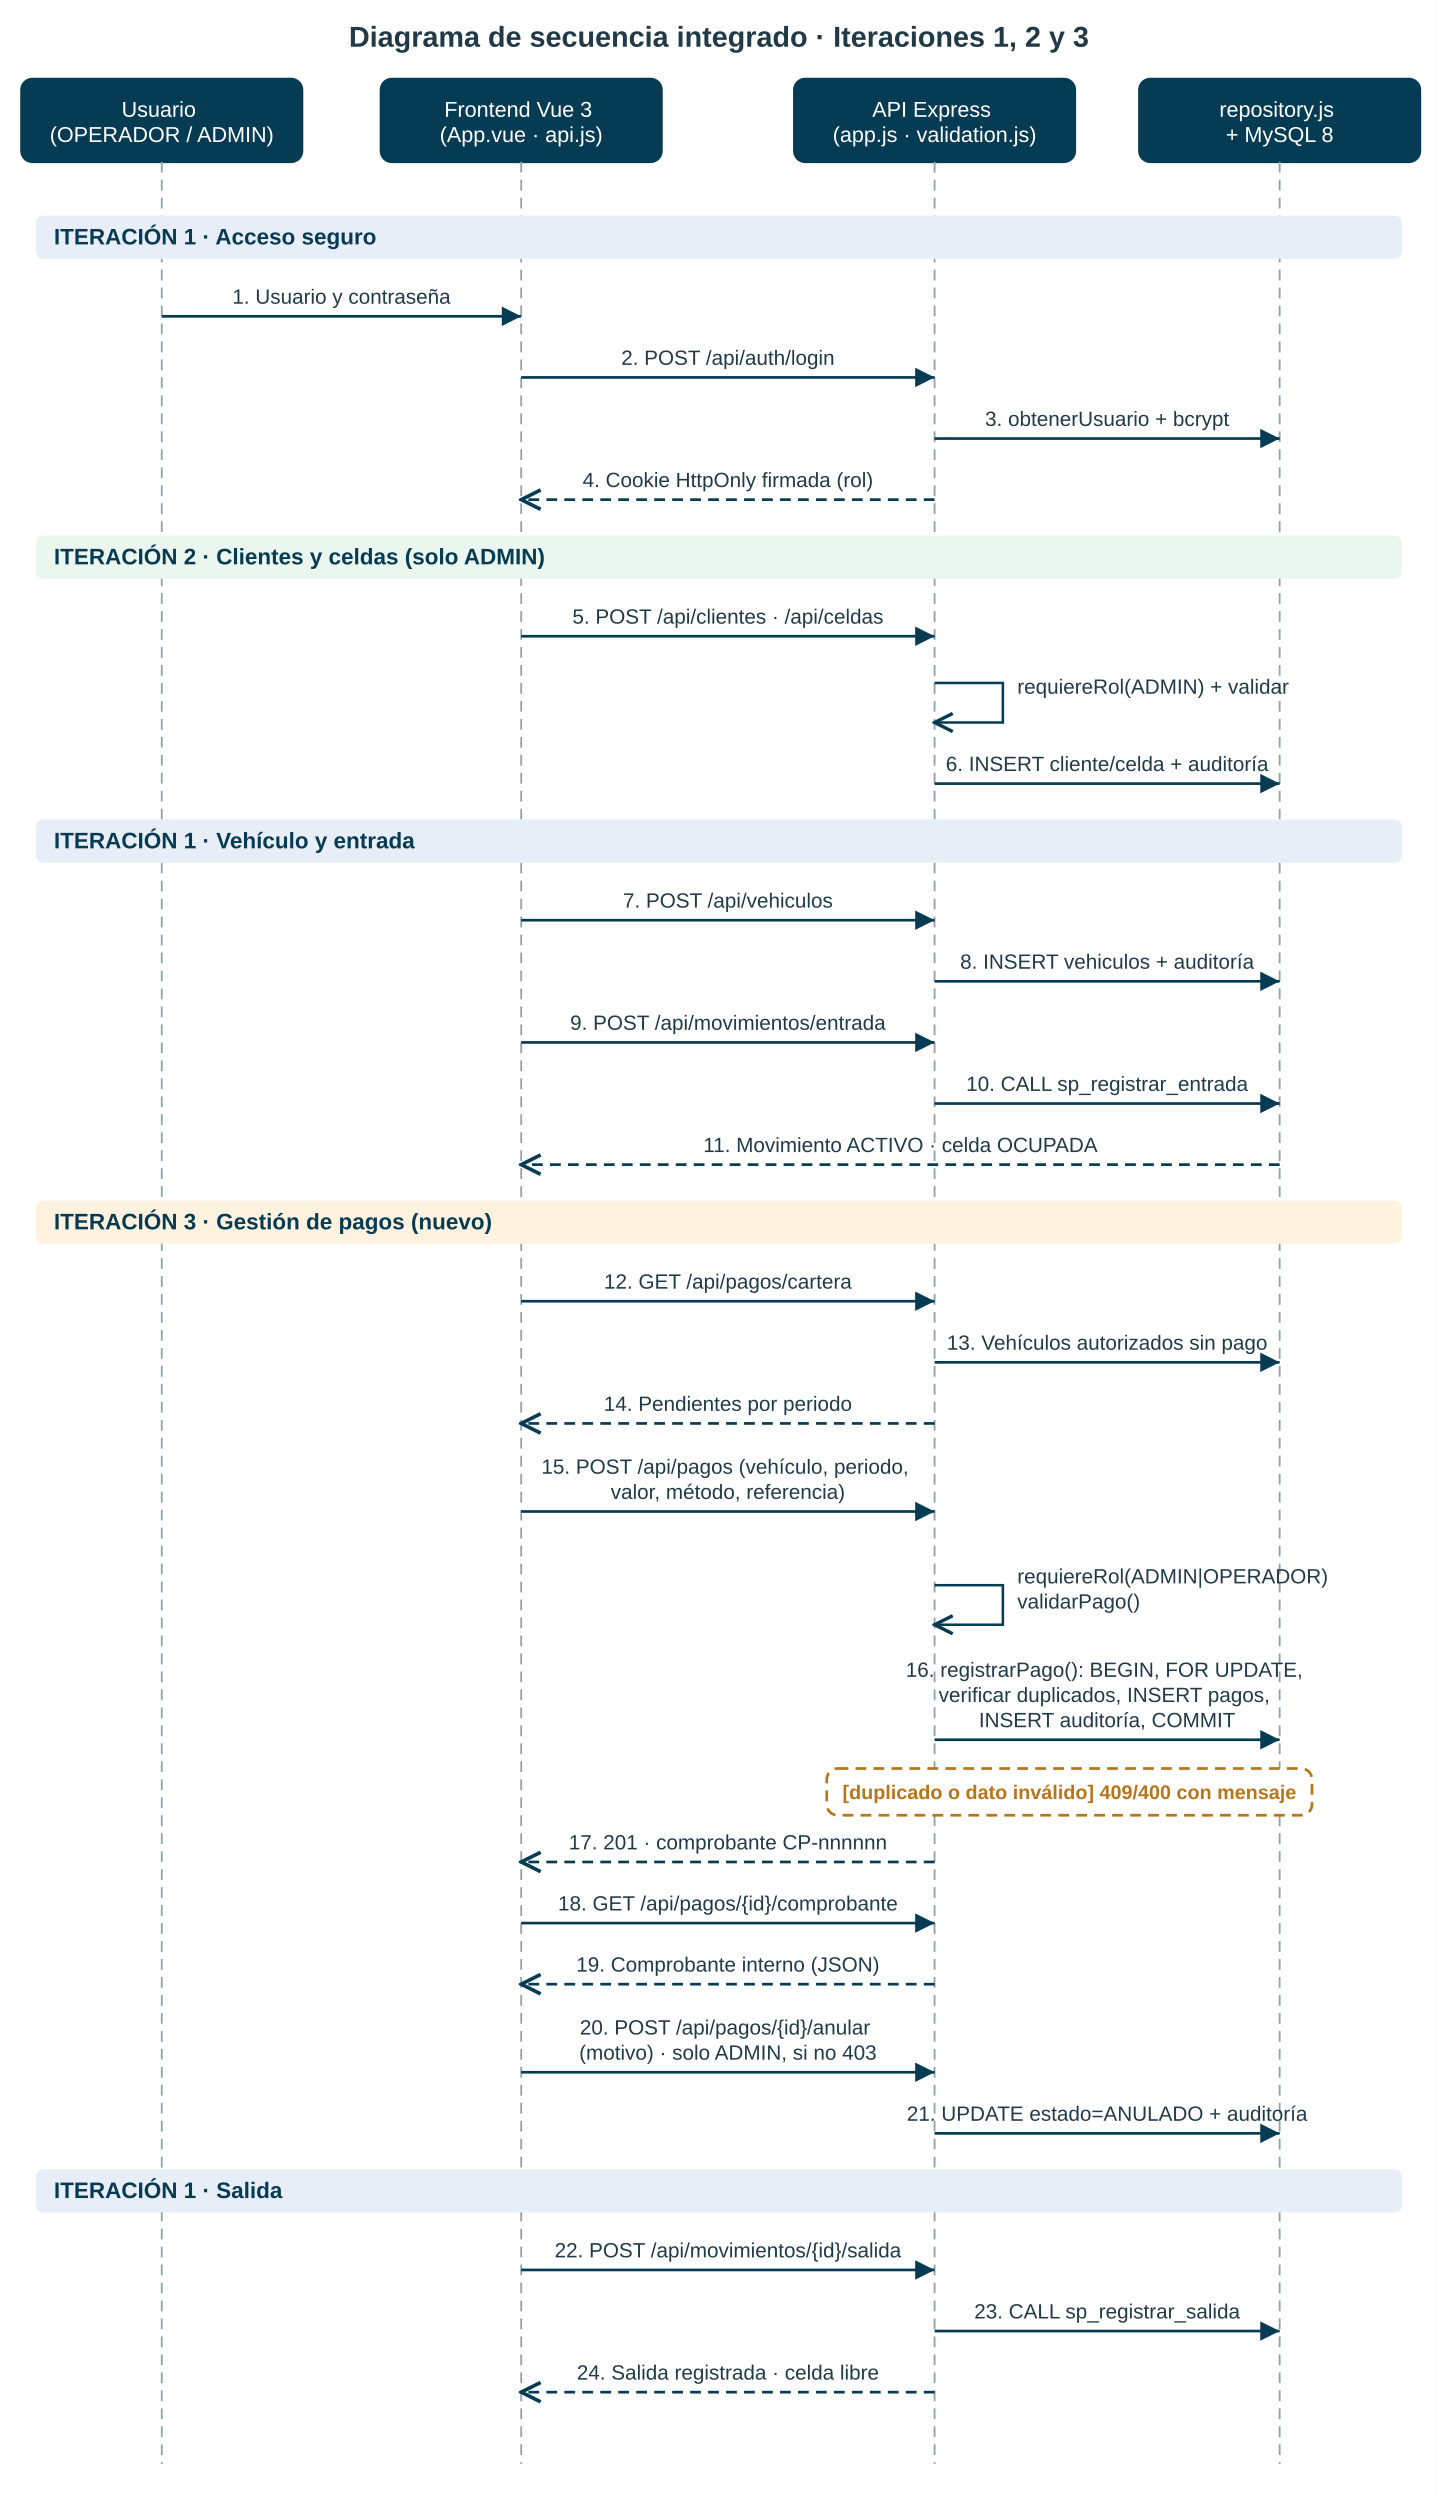
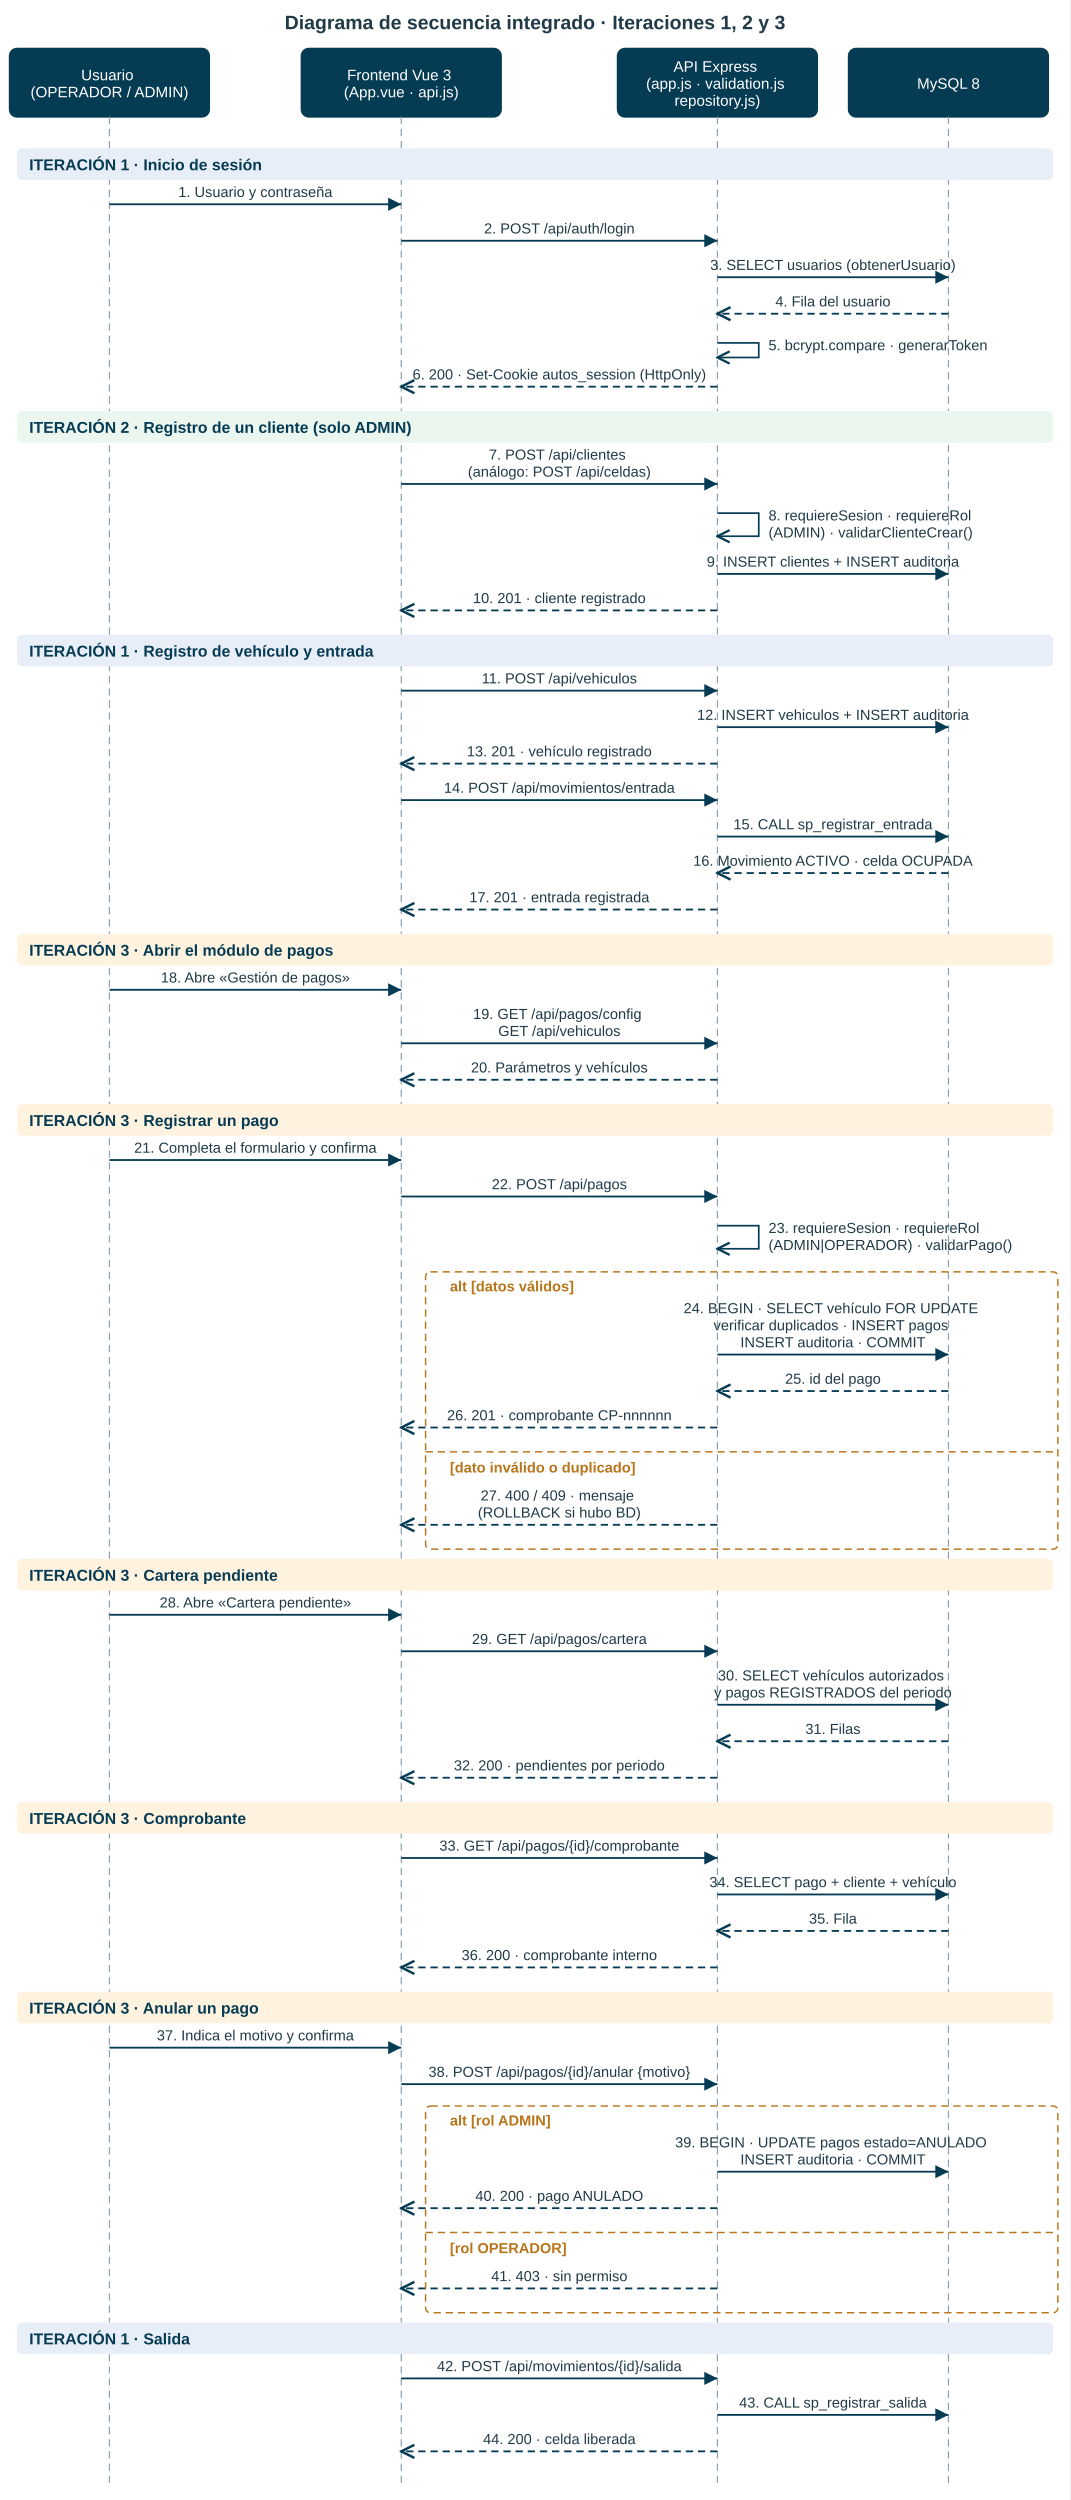
- <svg xmlns="http://www.w3.org/2000/svg" viewBox="0 0 800 1391" width="800" height="1391" font-family="Arial, Helvetica, sans-serif">
+ <svg xmlns="http://www.w3.org/2000/svg" viewBox="0 0 880 2056" width="880" height="2056" font-family="Arial, Helvetica, sans-serif">
  <defs>
    <marker id="open" viewBox="0 0 10 10" refX="9" refY="5" markerWidth="9" markerHeight="9" orient="auto">
      <path d="M1 1 L9 5 L1 9" fill="none" stroke="#063b54" stroke-width="1.5" />
    </marker>
    <marker id="solid" viewBox="0 0 10 10" refX="9" refY="5" markerWidth="9" markerHeight="9" orient="auto">
      <path d="M1 1 L9 5 L1 9 z" fill="#063b54" />
    </marker>
-     <marker id="tri" viewBox="0 0 12 12" refX="11" refY="6" markerWidth="11" markerHeight="11" orient="auto">
+     <marker id="tri" viewBox="0 0 12 12" refX="11" refY="6" markerWidth="12" markerHeight="12" orient="auto">
      <path d="M1 1 L11 6 L1 11 z" fill="#fff" stroke="#063b54" stroke-width="1.5" />
    </marker>
+     <marker id="amb" viewBox="0 0 10 10" refX="9" refY="5" markerWidth="9" markerHeight="9" orient="auto">
+       <path d="M1 1 L9 5 L1 9" fill="none" stroke="#b8751a" stroke-width="1.5" />
+     </marker>
  </defs>
-   <rect width="800" height="1391" fill="#fff" />
-   <text x="400" y="26" text-anchor="middle" font-size="16" font-weight="700" fill="#203a47">
-     <tspan x="400" dy="0">Diagrama de secuencia integrado · Iteraciones 1, 2 y 3</tspan>
-   </text>
-   <rect x="12" y="44" width="156" height="46" rx="6" fill="#063b54" stroke="#063b54" stroke-width="1.5" />
-   <text x="90" y="65" text-anchor="middle" font-size="12" font-weight="400" fill="#fff">
+   <rect width="880" height="2056" fill="#fff" />
+   <text x="440" y="24" text-anchor="middle" font-size="16" font-weight="700" fill="#203a47">
+     <tspan x="440" dy="0">Diagrama de secuencia integrado · Iteraciones 1, 2 y 3</tspan>
+   </text>
+   <rect x="8" y="40" width="164" height="56" rx="6" fill="#063b54" stroke="#063b54" stroke-width="1.5" />
+   <text x="90" y="66" text-anchor="middle" font-size="12.5" font-weight="400" fill="#fff">
    <tspan x="90" dy="0">Usuario</tspan>
    <tspan x="90" dy="14">(OPERADOR / ADMIN)</tspan>
  </text>
-   <rect x="212" y="44" width="156" height="46" rx="6" fill="#063b54" stroke="#063b54" stroke-width="1.5" />
-   <text x="290" y="65" text-anchor="middle" font-size="12" font-weight="400" fill="#fff">
-     <tspan x="290" dy="0">Frontend Vue 3</tspan>
-     <tspan x="290" dy="14">(App.vue · api.js)</tspan>
-   </text>
-   <rect x="442" y="44" width="156" height="46" rx="6" fill="#063b54" stroke="#063b54" stroke-width="1.5" />
-   <text x="520" y="65" text-anchor="middle" font-size="12" font-weight="400" fill="#fff">
-     <tspan x="520" dy="0">API Express</tspan>
-     <tspan x="520" dy="14">(app.js · validation.js)</tspan>
-   </text>
-   <rect x="634" y="44" width="156" height="46" rx="6" fill="#063b54" stroke="#063b54" stroke-width="1.5" />
-   <text x="712" y="65" text-anchor="middle" font-size="12" font-weight="400" fill="#fff">
-     <tspan x="712" dy="0">repository.js</tspan>
-     <tspan x="712" dy="14">+ MySQL 8</tspan>
-   </text>
-   <line x1="90" y1="90" x2="90" y2="1371" stroke="#8da2ae" stroke-width="1" stroke-dasharray="6 4" />
-   <line x1="290" y1="90" x2="290" y2="1371" stroke="#8da2ae" stroke-width="1" stroke-dasharray="6 4" />
-   <line x1="520" y1="90" x2="520" y2="1371" stroke="#8da2ae" stroke-width="1" stroke-dasharray="6 4" />
-   <line x1="712" y1="90" x2="712" y2="1371" stroke="#8da2ae" stroke-width="1" stroke-dasharray="6 4" />
-   <rect x="20" y="120" width="760" height="24" rx="4" fill="#e8eef7" stroke="none" stroke-width="1.5" />
-   <text x="30" y="136" text-anchor="start" font-size="12.5" font-weight="700" fill="#063b54">
-     <tspan x="30" dy="0">ITERACIÓN 1 · Acceso seguro</tspan>
-   </text>
-   <line x1="90" y1="176" x2="290" y2="176" stroke="#063b54" stroke-width="1.5" marker-end="url(#solid)" />
-   <text x="190" y="169" text-anchor="middle" font-size="11.5" font-weight="400" fill="#203a47">
-     <tspan x="190" dy="0">1. Usuario y contraseña</tspan>
-   </text>
-   <line x1="290" y1="210" x2="520" y2="210" stroke="#063b54" stroke-width="1.5" marker-end="url(#solid)" />
-   <text x="405" y="203" text-anchor="middle" font-size="11.5" font-weight="400" fill="#203a47">
-     <tspan x="405" dy="0">2. POST /api/auth/login</tspan>
-   </text>
-   <line x1="520" y1="244" x2="712" y2="244" stroke="#063b54" stroke-width="1.5" marker-end="url(#solid)" />
-   <text x="616" y="237" text-anchor="middle" font-size="11.5" font-weight="400" fill="#203a47">
-     <tspan x="616" dy="0">3. obtenerUsuario + bcrypt</tspan>
-   </text>
-   <line x1="520" y1="278" x2="290" y2="278" stroke="#063b54" stroke-width="1.5" stroke-dasharray="6 4" marker-end="url(#open)" />
-   <text x="405" y="271" text-anchor="middle" font-size="11.5" font-weight="400" fill="#203a47">
-     <tspan x="405" dy="0">4. Cookie HttpOnly firmada (rol)</tspan>
-   </text>
-   <rect x="20" y="298" width="760" height="24" rx="4" fill="#eaf6ee" stroke="none" stroke-width="1.5" />
-   <text x="30" y="314" text-anchor="start" font-size="12.5" font-weight="700" fill="#063b54">
-     <tspan x="30" dy="0">ITERACIÓN 2 · Clientes y celdas (solo ADMIN)</tspan>
-   </text>
-   <line x1="290" y1="354" x2="520" y2="354" stroke="#063b54" stroke-width="1.5" marker-end="url(#solid)" />
-   <text x="405" y="347" text-anchor="middle" font-size="11.5" font-weight="400" fill="#203a47">
-     <tspan x="405" dy="0">5. POST /api/clientes · /api/celdas</tspan>
-   </text>
-   <path d="M520 380 h38 v22 h-38" fill="none" stroke="#063b54" stroke-width="1.4" marker-end="url(#open)" />
-   <text x="566" y="386" text-anchor="start" font-size="11.5" font-weight="400" fill="#203a47">
-     <tspan x="566" dy="0">requiereRol(ADMIN) + validar</tspan>
-   </text>
-   <line x1="520" y1="436" x2="712" y2="436" stroke="#063b54" stroke-width="1.5" marker-end="url(#solid)" />
-   <text x="616" y="429" text-anchor="middle" font-size="11.5" font-weight="400" fill="#203a47">
-     <tspan x="616" dy="0">6. INSERT cliente/celda + auditoría</tspan>
-   </text>
-   <rect x="20" y="456" width="760" height="24" rx="4" fill="#e8eef7" stroke="none" stroke-width="1.5" />
-   <text x="30" y="472" text-anchor="start" font-size="12.5" font-weight="700" fill="#063b54">
-     <tspan x="30" dy="0">ITERACIÓN 1 · Vehículo y entrada</tspan>
-   </text>
-   <line x1="290" y1="512" x2="520" y2="512" stroke="#063b54" stroke-width="1.5" marker-end="url(#solid)" />
-   <text x="405" y="505" text-anchor="middle" font-size="11.5" font-weight="400" fill="#203a47">
-     <tspan x="405" dy="0">7. POST /api/vehiculos</tspan>
-   </text>
-   <line x1="520" y1="546" x2="712" y2="546" stroke="#063b54" stroke-width="1.5" marker-end="url(#solid)" />
-   <text x="616" y="539" text-anchor="middle" font-size="11.5" font-weight="400" fill="#203a47">
-     <tspan x="616" dy="0">8. INSERT vehiculos + auditoría</tspan>
-   </text>
-   <line x1="290" y1="580" x2="520" y2="580" stroke="#063b54" stroke-width="1.5" marker-end="url(#solid)" />
-   <text x="405" y="573" text-anchor="middle" font-size="11.5" font-weight="400" fill="#203a47">
-     <tspan x="405" dy="0">9. POST /api/movimientos/entrada</tspan>
-   </text>
-   <line x1="520" y1="614" x2="712" y2="614" stroke="#063b54" stroke-width="1.5" marker-end="url(#solid)" />
-   <text x="616" y="607" text-anchor="middle" font-size="11.5" font-weight="400" fill="#203a47">
-     <tspan x="616" dy="0">10. CALL sp_registrar_entrada</tspan>
-   </text>
-   <line x1="712" y1="648" x2="290" y2="648" stroke="#063b54" stroke-width="1.5" stroke-dasharray="6 4" marker-end="url(#open)" />
-   <text x="501" y="641" text-anchor="middle" font-size="11.5" font-weight="400" fill="#203a47">
-     <tspan x="501" dy="0">11. Movimiento ACTIVO · celda OCUPADA</tspan>
-   </text>
-   <rect x="20" y="668" width="760" height="24" rx="4" fill="#fff3e0" stroke="none" stroke-width="1.5" />
-   <text x="30" y="684" text-anchor="start" font-size="12.5" font-weight="700" fill="#063b54">
-     <tspan x="30" dy="0">ITERACIÓN 3 · Gestión de pagos (nuevo)</tspan>
-   </text>
-   <line x1="290" y1="724" x2="520" y2="724" stroke="#063b54" stroke-width="1.5" marker-end="url(#solid)" />
-   <text x="405" y="717" text-anchor="middle" font-size="11.5" font-weight="400" fill="#203a47">
-     <tspan x="405" dy="0">12. GET /api/pagos/cartera</tspan>
-   </text>
-   <line x1="520" y1="758" x2="712" y2="758" stroke="#063b54" stroke-width="1.5" marker-end="url(#solid)" />
-   <text x="616" y="751" text-anchor="middle" font-size="11.5" font-weight="400" fill="#203a47">
-     <tspan x="616" dy="0">13. Vehículos autorizados sin pago</tspan>
-   </text>
-   <line x1="520" y1="792" x2="290" y2="792" stroke="#063b54" stroke-width="1.5" stroke-dasharray="6 4" marker-end="url(#open)" />
-   <text x="405" y="785" text-anchor="middle" font-size="11.5" font-weight="400" fill="#203a47">
-     <tspan x="405" dy="0">14. Pendientes por periodo</tspan>
-   </text>
-   <line x1="290" y1="841" x2="520" y2="841" stroke="#063b54" stroke-width="1.5" marker-end="url(#solid)" />
-   <text x="405" y="820" text-anchor="middle" font-size="11.5" font-weight="400" fill="#203a47">
-     <tspan x="405" dy="0">15. POST /api/pagos (vehículo, periodo,</tspan>
-     <tspan x="405" dy="14">valor, método, referencia)</tspan>
-   </text>
-   <path d="M520 882 h38 v22 h-38" fill="none" stroke="#063b54" stroke-width="1.4" marker-end="url(#open)" />
-   <text x="566" y="881" text-anchor="start" font-size="11.5" font-weight="400" fill="#203a47">
-     <tspan x="566" dy="0">requiereRol(ADMIN|OPERADOR)</tspan>
-     <tspan x="566" dy="14">validarPago()</tspan>
-   </text>
-   <line x1="520" y1="968" x2="712" y2="968" stroke="#063b54" stroke-width="1.5" marker-end="url(#solid)" />
-   <text x="616" y="933" text-anchor="middle" font-size="11.5" font-weight="400" fill="#203a47">
-     <tspan x="616" dy="0">16. registrarPago(): BEGIN, FOR UPDATE,</tspan>
-     <tspan x="616" dy="14">verificar duplicados, INSERT pagos,</tspan>
-     <tspan x="616" dy="14">INSERT auditoría, COMMIT</tspan>
-   </text>
-   <rect x="460" y="984" width="270" height="26" rx="6" fill="#fff" stroke="#b8751a" stroke-width="1.5" stroke-dasharray="6 4" />
-   <text x="595" y="1001" text-anchor="middle" font-size="11" font-weight="700" fill="#b8751a">
-     <tspan x="595" dy="0">[duplicado o dato inválido] 409/400 con mensaje</tspan>
-   </text>
-   <line x1="520" y1="1036" x2="290" y2="1036" stroke="#063b54" stroke-width="1.5" stroke-dasharray="6 4" marker-end="url(#open)" />
-   <text x="405" y="1029" text-anchor="middle" font-size="11.5" font-weight="400" fill="#203a47">
-     <tspan x="405" dy="0">17. 201 · comprobante CP-nnnnnn</tspan>
-   </text>
-   <line x1="290" y1="1070" x2="520" y2="1070" stroke="#063b54" stroke-width="1.5" marker-end="url(#solid)" />
-   <text x="405" y="1063" text-anchor="middle" font-size="11.5" font-weight="400" fill="#203a47">
-     <tspan x="405" dy="0">18. GET /api/pagos/{id}/comprobante</tspan>
-   </text>
-   <line x1="520" y1="1104" x2="290" y2="1104" stroke="#063b54" stroke-width="1.5" stroke-dasharray="6 4" marker-end="url(#open)" />
-   <text x="405" y="1097" text-anchor="middle" font-size="11.5" font-weight="400" fill="#203a47">
-     <tspan x="405" dy="0">19. Comprobante interno (JSON)</tspan>
-   </text>
-   <line x1="290" y1="1153" x2="520" y2="1153" stroke="#063b54" stroke-width="1.5" marker-end="url(#solid)" />
-   <text x="405" y="1132" text-anchor="middle" font-size="11.5" font-weight="400" fill="#203a47">
-     <tspan x="405" dy="0">20. POST /api/pagos/{id}/anular</tspan>
-     <tspan x="405" dy="14">(motivo)  · solo ADMIN, si no 403</tspan>
-   </text>
-   <line x1="520" y1="1187" x2="712" y2="1187" stroke="#063b54" stroke-width="1.5" marker-end="url(#solid)" />
-   <text x="616" y="1180" text-anchor="middle" font-size="11.5" font-weight="400" fill="#203a47">
-     <tspan x="616" dy="0">21. UPDATE estado=ANULADO + auditoría</tspan>
-   </text>
-   <rect x="20" y="1207" width="760" height="24" rx="4" fill="#e8eef7" stroke="none" stroke-width="1.5" />
-   <text x="30" y="1223" text-anchor="start" font-size="12.5" font-weight="700" fill="#063b54">
-     <tspan x="30" dy="0">ITERACIÓN 1 · Salida</tspan>
-   </text>
-   <line x1="290" y1="1263" x2="520" y2="1263" stroke="#063b54" stroke-width="1.5" marker-end="url(#solid)" />
-   <text x="405" y="1256" text-anchor="middle" font-size="11.5" font-weight="400" fill="#203a47">
-     <tspan x="405" dy="0">22. POST /api/movimientos/{id}/salida</tspan>
-   </text>
-   <line x1="520" y1="1297" x2="712" y2="1297" stroke="#063b54" stroke-width="1.5" marker-end="url(#solid)" />
-   <text x="616" y="1290" text-anchor="middle" font-size="11.5" font-weight="400" fill="#203a47">
-     <tspan x="616" dy="0">23. CALL sp_registrar_salida</tspan>
-   </text>
-   <line x1="520" y1="1331" x2="290" y2="1331" stroke="#063b54" stroke-width="1.5" stroke-dasharray="6 4" marker-end="url(#open)" />
-   <text x="405" y="1324" text-anchor="middle" font-size="11.5" font-weight="400" fill="#203a47">
-     <tspan x="405" dy="0">24. Salida registrada · celda libre</tspan>
+   <line x1="90" y1="96" x2="90" y2="2044" stroke="#8da2ae" stroke-width="1" stroke-dasharray="6 4" />
+   <rect x="248" y="40" width="164" height="56" rx="6" fill="#063b54" stroke="#063b54" stroke-width="1.5" />
+   <text x="330" y="66" text-anchor="middle" font-size="12.5" font-weight="400" fill="#fff">
+     <tspan x="330" dy="0">Frontend Vue 3</tspan>
+     <tspan x="330" dy="14">(App.vue · api.js)</tspan>
+   </text>
+   <line x1="330" y1="96" x2="330" y2="2044" stroke="#8da2ae" stroke-width="1" stroke-dasharray="6 4" />
+   <rect x="508" y="40" width="164" height="56" rx="6" fill="#063b54" stroke="#063b54" stroke-width="1.5" />
+   <text x="590" y="59" text-anchor="middle" font-size="12.5" font-weight="400" fill="#fff">
+     <tspan x="590" dy="0">API Express</tspan>
+     <tspan x="590" dy="14">(app.js · validation.js</tspan>
+     <tspan x="590" dy="14">repository.js)</tspan>
+   </text>
+   <line x1="590" y1="96" x2="590" y2="2044" stroke="#8da2ae" stroke-width="1" stroke-dasharray="6 4" />
+   <rect x="698" y="40" width="164" height="56" rx="6" fill="#063b54" stroke="#063b54" stroke-width="1.5" />
+   <text x="780" y="73" text-anchor="middle" font-size="12.5" font-weight="400" fill="#fff">
+     <tspan x="780" dy="0">MySQL 8</tspan>
+   </text>
+   <line x1="780" y1="96" x2="780" y2="2044" stroke="#8da2ae" stroke-width="1" stroke-dasharray="6 4" />
+   <rect x="14" y="122" width="852" height="26" rx="4" fill="#e8eef7" stroke="none" stroke-width="1.5" />
+   <text x="24" y="140" text-anchor="start" font-size="13" font-weight="700" fill="#063b54">
+     <tspan x="24" dy="0">ITERACIÓN 1 · Inicio de sesión</tspan>
+   </text>
+   <line x1="90" y1="168" x2="330" y2="168" stroke="#063b54" stroke-width="1.5" marker-end="url(#solid)" />
+   <text x="210" y="162" text-anchor="middle" font-size="12" font-weight="400" fill="#203a47">
+     <tspan x="210" dy="0">1. Usuario y contraseña</tspan>
+   </text>
+   <line x1="330" y1="198" x2="590" y2="198" stroke="#063b54" stroke-width="1.5" marker-end="url(#solid)" />
+   <text x="460" y="192" text-anchor="middle" font-size="12" font-weight="400" fill="#203a47">
+     <tspan x="460" dy="0">2. POST /api/auth/login</tspan>
+   </text>
+   <line x1="590" y1="228" x2="780" y2="228" stroke="#063b54" stroke-width="1.5" marker-end="url(#solid)" />
+   <text x="685" y="222" text-anchor="middle" font-size="12" font-weight="400" fill="#203a47">
+     <tspan x="685" dy="0">3. SELECT usuarios (obtenerUsuario)</tspan>
+   </text>
+   <line x1="780" y1="258" x2="590" y2="258" stroke="#063b54" stroke-width="1.5" stroke-dasharray="6 4" marker-end="url(#open)" />
+   <text x="685" y="252" text-anchor="middle" font-size="12" font-weight="400" fill="#203a47">
+     <tspan x="685" dy="0">4. Fila del usuario</tspan>
+   </text>
+   <path d="M590 282 h34 v12 h-34" fill="none" stroke="#063b54" stroke-width="1.4" marker-end="url(#open)" />
+   <text x="632" y="288" text-anchor="start" font-size="12" font-weight="400" fill="#203a47">
+     <tspan x="632" dy="0">5. bcrypt.compare · generarToken</tspan>
+   </text>
+   <line x1="590" y1="318" x2="330" y2="318" stroke="#063b54" stroke-width="1.5" stroke-dasharray="6 4" marker-end="url(#open)" />
+   <text x="460" y="312" text-anchor="middle" font-size="12" font-weight="400" fill="#203a47">
+     <tspan x="460" dy="0">6. 200 · Set-Cookie autos_session (HttpOnly)</tspan>
+   </text>
+   <rect x="14" y="338" width="852" height="26" rx="4" fill="#eaf6ee" stroke="none" stroke-width="1.5" />
+   <text x="24" y="356" text-anchor="start" font-size="13" font-weight="700" fill="#063b54">
+     <tspan x="24" dy="0">ITERACIÓN 2 · Registro de un cliente (solo ADMIN)</tspan>
+   </text>
+   <line x1="330" y1="398" x2="590" y2="398" stroke="#063b54" stroke-width="1.5" marker-end="url(#solid)" />
+   <text x="460" y="378" text-anchor="middle" font-size="12" font-weight="400" fill="#203a47">
+     <tspan x="460" dy="0">7. POST /api/clientes</tspan>
+     <tspan x="460" dy="14">(análogo: POST /api/celdas)</tspan>
+   </text>
+   <path d="M590 422 h34 v19 h-34" fill="none" stroke="#063b54" stroke-width="1.4" marker-end="url(#open)" />
+   <text x="632" y="428" text-anchor="start" font-size="12" font-weight="400" fill="#203a47">
+     <tspan x="632" dy="0">8. requiereSesion · requiereRol</tspan>
+     <tspan x="632" dy="14">(ADMIN) · validarClienteCrear()</tspan>
+   </text>
+   <line x1="590" y1="472" x2="780" y2="472" stroke="#063b54" stroke-width="1.5" marker-end="url(#solid)" />
+   <text x="685" y="466" text-anchor="middle" font-size="12" font-weight="400" fill="#203a47">
+     <tspan x="685" dy="0">9. INSERT clientes + INSERT auditoria</tspan>
+   </text>
+   <line x1="590" y1="502" x2="330" y2="502" stroke="#063b54" stroke-width="1.5" stroke-dasharray="6 4" marker-end="url(#open)" />
+   <text x="460" y="496" text-anchor="middle" font-size="12" font-weight="400" fill="#203a47">
+     <tspan x="460" dy="0">10. 201 · cliente registrado</tspan>
+   </text>
+   <rect x="14" y="522" width="852" height="26" rx="4" fill="#e8eef7" stroke="none" stroke-width="1.5" />
+   <text x="24" y="540" text-anchor="start" font-size="13" font-weight="700" fill="#063b54">
+     <tspan x="24" dy="0">ITERACIÓN 1 · Registro de vehículo y entrada</tspan>
+   </text>
+   <line x1="330" y1="568" x2="590" y2="568" stroke="#063b54" stroke-width="1.5" marker-end="url(#solid)" />
+   <text x="460" y="562" text-anchor="middle" font-size="12" font-weight="400" fill="#203a47">
+     <tspan x="460" dy="0">11. POST /api/vehiculos</tspan>
+   </text>
+   <line x1="590" y1="598" x2="780" y2="598" stroke="#063b54" stroke-width="1.5" marker-end="url(#solid)" />
+   <text x="685" y="592" text-anchor="middle" font-size="12" font-weight="400" fill="#203a47">
+     <tspan x="685" dy="0">12. INSERT vehiculos + INSERT auditoria</tspan>
+   </text>
+   <line x1="590" y1="628" x2="330" y2="628" stroke="#063b54" stroke-width="1.5" stroke-dasharray="6 4" marker-end="url(#open)" />
+   <text x="460" y="622" text-anchor="middle" font-size="12" font-weight="400" fill="#203a47">
+     <tspan x="460" dy="0">13. 201 · vehículo registrado</tspan>
+   </text>
+   <line x1="330" y1="658" x2="590" y2="658" stroke="#063b54" stroke-width="1.5" marker-end="url(#solid)" />
+   <text x="460" y="652" text-anchor="middle" font-size="12" font-weight="400" fill="#203a47">
+     <tspan x="460" dy="0">14. POST /api/movimientos/entrada</tspan>
+   </text>
+   <line x1="590" y1="688" x2="780" y2="688" stroke="#063b54" stroke-width="1.5" marker-end="url(#solid)" />
+   <text x="685" y="682" text-anchor="middle" font-size="12" font-weight="400" fill="#203a47">
+     <tspan x="685" dy="0">15. CALL sp_registrar_entrada</tspan>
+   </text>
+   <line x1="780" y1="718" x2="590" y2="718" stroke="#063b54" stroke-width="1.5" stroke-dasharray="6 4" marker-end="url(#open)" />
+   <text x="685" y="712" text-anchor="middle" font-size="12" font-weight="400" fill="#203a47">
+     <tspan x="685" dy="0">16. Movimiento ACTIVO · celda OCUPADA</tspan>
+   </text>
+   <line x1="590" y1="748" x2="330" y2="748" stroke="#063b54" stroke-width="1.5" stroke-dasharray="6 4" marker-end="url(#open)" />
+   <text x="460" y="742" text-anchor="middle" font-size="12" font-weight="400" fill="#203a47">
+     <tspan x="460" dy="0">17. 201 · entrada registrada</tspan>
+   </text>
+   <rect x="14" y="768" width="852" height="26" rx="4" fill="#fff3e0" stroke="none" stroke-width="1.5" />
+   <text x="24" y="786" text-anchor="start" font-size="13" font-weight="700" fill="#063b54">
+     <tspan x="24" dy="0">ITERACIÓN 3 · Abrir el módulo de pagos</tspan>
+   </text>
+   <line x1="90" y1="814" x2="330" y2="814" stroke="#063b54" stroke-width="1.5" marker-end="url(#solid)" />
+   <text x="210" y="808" text-anchor="middle" font-size="12" font-weight="400" fill="#203a47">
+     <tspan x="210" dy="0">18. Abre «Gestión de pagos»</tspan>
+   </text>
+   <line x1="330" y1="858" x2="590" y2="858" stroke="#063b54" stroke-width="1.5" marker-end="url(#solid)" />
+   <text x="460" y="838" text-anchor="middle" font-size="12" font-weight="400" fill="#203a47">
+     <tspan x="460" dy="0">19. GET /api/pagos/config</tspan>
+     <tspan x="460" dy="14">GET /api/vehiculos</tspan>
+   </text>
+   <line x1="590" y1="888" x2="330" y2="888" stroke="#063b54" stroke-width="1.5" stroke-dasharray="6 4" marker-end="url(#open)" />
+   <text x="460" y="882" text-anchor="middle" font-size="12" font-weight="400" fill="#203a47">
+     <tspan x="460" dy="0">20. Parámetros y vehículos</tspan>
+   </text>
+   <rect x="14" y="908" width="852" height="26" rx="4" fill="#fff3e0" stroke="none" stroke-width="1.5" />
+   <text x="24" y="926" text-anchor="start" font-size="13" font-weight="700" fill="#063b54">
+     <tspan x="24" dy="0">ITERACIÓN 3 · Registrar un pago</tspan>
+   </text>
+   <line x1="90" y1="954" x2="330" y2="954" stroke="#063b54" stroke-width="1.5" marker-end="url(#solid)" />
+   <text x="210" y="948" text-anchor="middle" font-size="12" font-weight="400" fill="#203a47">
+     <tspan x="210" dy="0">21. Completa el formulario y confirma</tspan>
+   </text>
+   <line x1="330" y1="984" x2="590" y2="984" stroke="#063b54" stroke-width="1.5" marker-end="url(#solid)" />
+   <text x="460" y="978" text-anchor="middle" font-size="12" font-weight="400" fill="#203a47">
+     <tspan x="460" dy="0">22. POST /api/pagos</tspan>
+   </text>
+   <path d="M590 1008 h34 v19 h-34" fill="none" stroke="#063b54" stroke-width="1.4" marker-end="url(#open)" />
+   <text x="632" y="1014" text-anchor="start" font-size="12" font-weight="400" fill="#203a47">
+     <tspan x="632" dy="0">23. requiereSesion · requiereRol</tspan>
+     <tspan x="632" dy="14">(ADMIN|OPERADOR) · validarPago()</tspan>
+   </text>
+   <text x="370" y="1062" text-anchor="start" font-size="12" font-weight="700" fill="#b8751a">
+     <tspan x="370" dy="0">alt  [datos válidos]</tspan>
+   </text>
+   <line x1="590" y1="1114" x2="780" y2="1114" stroke="#063b54" stroke-width="1.5" marker-end="url(#solid)" />
+   <text x="685" y="1080" text-anchor="middle" font-size="12" font-weight="400" fill="#203a47">
+     <tspan x="685" dy="0">24. BEGIN · SELECT vehículo FOR UPDATE</tspan>
+     <tspan x="685" dy="14">verificar duplicados · INSERT pagos</tspan>
+     <tspan x="685" dy="14">INSERT auditoria · COMMIT</tspan>
+   </text>
+   <line x1="780" y1="1144" x2="590" y2="1144" stroke="#063b54" stroke-width="1.5" stroke-dasharray="6 4" marker-end="url(#open)" />
+   <text x="685" y="1138" text-anchor="middle" font-size="12" font-weight="400" fill="#203a47">
+     <tspan x="685" dy="0">25. id del pago</tspan>
+   </text>
+   <line x1="590" y1="1174" x2="330" y2="1174" stroke="#063b54" stroke-width="1.5" stroke-dasharray="6 4" marker-end="url(#open)" />
+   <text x="460" y="1168" text-anchor="middle" font-size="12" font-weight="400" fill="#203a47">
+     <tspan x="460" dy="0">26. 201 · comprobante CP-nnnnnn</tspan>
+   </text>
+   <line x1="350" y1="1194" x2="870" y2="1194" stroke="#b8751a" stroke-width="1.2" stroke-dasharray="6 4" />
+   <text x="370" y="1211" text-anchor="start" font-size="12" font-weight="700" fill="#b8751a">
+     <tspan x="370" dy="0">[dato inválido o duplicado]</tspan>
+   </text>
+   <line x1="590" y1="1254" x2="330" y2="1254" stroke="#063b54" stroke-width="1.5" stroke-dasharray="6 4" marker-end="url(#open)" />
+   <text x="460" y="1234" text-anchor="middle" font-size="12" font-weight="400" fill="#203a47">
+     <tspan x="460" dy="0">27. 400 / 409 · mensaje</tspan>
+     <tspan x="460" dy="14">(ROLLBACK si hubo BD)</tspan>
+   </text>
+   <rect x="350" y="1046" width="520" height="228" rx="4" fill="none" stroke="#b8751a" stroke-width="1.2" stroke-dasharray="6 4" />
+   <rect x="14" y="1282" width="852" height="26" rx="4" fill="#fff3e0" stroke="none" stroke-width="1.5" />
+   <text x="24" y="1300" text-anchor="start" font-size="13" font-weight="700" fill="#063b54">
+     <tspan x="24" dy="0">ITERACIÓN 3 · Cartera pendiente</tspan>
+   </text>
+   <line x1="90" y1="1328" x2="330" y2="1328" stroke="#063b54" stroke-width="1.5" marker-end="url(#solid)" />
+   <text x="210" y="1322" text-anchor="middle" font-size="12" font-weight="400" fill="#203a47">
+     <tspan x="210" dy="0">28. Abre «Cartera pendiente»</tspan>
+   </text>
+   <line x1="330" y1="1358" x2="590" y2="1358" stroke="#063b54" stroke-width="1.5" marker-end="url(#solid)" />
+   <text x="460" y="1352" text-anchor="middle" font-size="12" font-weight="400" fill="#203a47">
+     <tspan x="460" dy="0">29. GET /api/pagos/cartera</tspan>
+   </text>
+   <line x1="590" y1="1402" x2="780" y2="1402" stroke="#063b54" stroke-width="1.5" marker-end="url(#solid)" />
+   <text x="685" y="1382" text-anchor="middle" font-size="12" font-weight="400" fill="#203a47">
+     <tspan x="685" dy="0">30. SELECT vehículos autorizados</tspan>
+     <tspan x="685" dy="14">y pagos REGISTRADOS del periodo</tspan>
+   </text>
+   <line x1="780" y1="1432" x2="590" y2="1432" stroke="#063b54" stroke-width="1.5" stroke-dasharray="6 4" marker-end="url(#open)" />
+   <text x="685" y="1426" text-anchor="middle" font-size="12" font-weight="400" fill="#203a47">
+     <tspan x="685" dy="0">31. Filas</tspan>
+   </text>
+   <line x1="590" y1="1462" x2="330" y2="1462" stroke="#063b54" stroke-width="1.5" stroke-dasharray="6 4" marker-end="url(#open)" />
+   <text x="460" y="1456" text-anchor="middle" font-size="12" font-weight="400" fill="#203a47">
+     <tspan x="460" dy="0">32. 200 · pendientes por periodo</tspan>
+   </text>
+   <rect x="14" y="1482" width="852" height="26" rx="4" fill="#fff3e0" stroke="none" stroke-width="1.5" />
+   <text x="24" y="1500" text-anchor="start" font-size="13" font-weight="700" fill="#063b54">
+     <tspan x="24" dy="0">ITERACIÓN 3 · Comprobante</tspan>
+   </text>
+   <line x1="330" y1="1528" x2="590" y2="1528" stroke="#063b54" stroke-width="1.5" marker-end="url(#solid)" />
+   <text x="460" y="1522" text-anchor="middle" font-size="12" font-weight="400" fill="#203a47">
+     <tspan x="460" dy="0">33. GET /api/pagos/{id}/comprobante</tspan>
+   </text>
+   <line x1="590" y1="1558" x2="780" y2="1558" stroke="#063b54" stroke-width="1.5" marker-end="url(#solid)" />
+   <text x="685" y="1552" text-anchor="middle" font-size="12" font-weight="400" fill="#203a47">
+     <tspan x="685" dy="0">34. SELECT pago + cliente + vehículo</tspan>
+   </text>
+   <line x1="780" y1="1588" x2="590" y2="1588" stroke="#063b54" stroke-width="1.5" stroke-dasharray="6 4" marker-end="url(#open)" />
+   <text x="685" y="1582" text-anchor="middle" font-size="12" font-weight="400" fill="#203a47">
+     <tspan x="685" dy="0">35. Fila</tspan>
+   </text>
+   <line x1="590" y1="1618" x2="330" y2="1618" stroke="#063b54" stroke-width="1.5" stroke-dasharray="6 4" marker-end="url(#open)" />
+   <text x="460" y="1612" text-anchor="middle" font-size="12" font-weight="400" fill="#203a47">
+     <tspan x="460" dy="0">36. 200 · comprobante interno</tspan>
+   </text>
+   <rect x="14" y="1638" width="852" height="26" rx="4" fill="#fff3e0" stroke="none" stroke-width="1.5" />
+   <text x="24" y="1656" text-anchor="start" font-size="13" font-weight="700" fill="#063b54">
+     <tspan x="24" dy="0">ITERACIÓN 3 · Anular un pago</tspan>
+   </text>
+   <line x1="90" y1="1684" x2="330" y2="1684" stroke="#063b54" stroke-width="1.5" marker-end="url(#solid)" />
+   <text x="210" y="1678" text-anchor="middle" font-size="12" font-weight="400" fill="#203a47">
+     <tspan x="210" dy="0">37. Indica el motivo y confirma</tspan>
+   </text>
+   <line x1="330" y1="1714" x2="590" y2="1714" stroke="#063b54" stroke-width="1.5" marker-end="url(#solid)" />
+   <text x="460" y="1708" text-anchor="middle" font-size="12" font-weight="400" fill="#203a47">
+     <tspan x="460" dy="0">38. POST /api/pagos/{id}/anular {motivo}</tspan>
+   </text>
+   <text x="370" y="1748" text-anchor="start" font-size="12" font-weight="700" fill="#b8751a">
+     <tspan x="370" dy="0">alt  [rol ADMIN]</tspan>
+   </text>
+   <line x1="590" y1="1786" x2="780" y2="1786" stroke="#063b54" stroke-width="1.5" marker-end="url(#solid)" />
+   <text x="685" y="1766" text-anchor="middle" font-size="12" font-weight="400" fill="#203a47">
+     <tspan x="685" dy="0">39. BEGIN · UPDATE pagos estado=ANULADO</tspan>
+     <tspan x="685" dy="14">INSERT auditoria · COMMIT</tspan>
+   </text>
+   <line x1="590" y1="1816" x2="330" y2="1816" stroke="#063b54" stroke-width="1.5" stroke-dasharray="6 4" marker-end="url(#open)" />
+   <text x="460" y="1810" text-anchor="middle" font-size="12" font-weight="400" fill="#203a47">
+     <tspan x="460" dy="0">40. 200 · pago ANULADO</tspan>
+   </text>
+   <line x1="350" y1="1836" x2="870" y2="1836" stroke="#b8751a" stroke-width="1.2" stroke-dasharray="6 4" />
+   <text x="370" y="1853" text-anchor="start" font-size="12" font-weight="700" fill="#b8751a">
+     <tspan x="370" dy="0">[rol OPERADOR]</tspan>
+   </text>
+   <line x1="590" y1="1882" x2="330" y2="1882" stroke="#063b54" stroke-width="1.5" stroke-dasharray="6 4" marker-end="url(#open)" />
+   <text x="460" y="1876" text-anchor="middle" font-size="12" font-weight="400" fill="#203a47">
+     <tspan x="460" dy="0">41. 403 · sin permiso</tspan>
+   </text>
+   <rect x="350" y="1732" width="520" height="170" rx="4" fill="none" stroke="#b8751a" stroke-width="1.2" stroke-dasharray="6 4" />
+   <rect x="14" y="1910" width="852" height="26" rx="4" fill="#e8eef7" stroke="none" stroke-width="1.5" />
+   <text x="24" y="1928" text-anchor="start" font-size="13" font-weight="700" fill="#063b54">
+     <tspan x="24" dy="0">ITERACIÓN 1 · Salida</tspan>
+   </text>
+   <line x1="330" y1="1956" x2="590" y2="1956" stroke="#063b54" stroke-width="1.5" marker-end="url(#solid)" />
+   <text x="460" y="1950" text-anchor="middle" font-size="12" font-weight="400" fill="#203a47">
+     <tspan x="460" dy="0">42. POST /api/movimientos/{id}/salida</tspan>
+   </text>
+   <line x1="590" y1="1986" x2="780" y2="1986" stroke="#063b54" stroke-width="1.5" marker-end="url(#solid)" />
+   <text x="685" y="1980" text-anchor="middle" font-size="12" font-weight="400" fill="#203a47">
+     <tspan x="685" dy="0">43. CALL sp_registrar_salida</tspan>
+   </text>
+   <line x1="590" y1="2016" x2="330" y2="2016" stroke="#063b54" stroke-width="1.5" stroke-dasharray="6 4" marker-end="url(#open)" />
+   <text x="460" y="2010" text-anchor="middle" font-size="12" font-weight="400" fill="#203a47">
+     <tspan x="460" dy="0">44. 200 · celda liberada</tspan>
  </text>
</svg>
